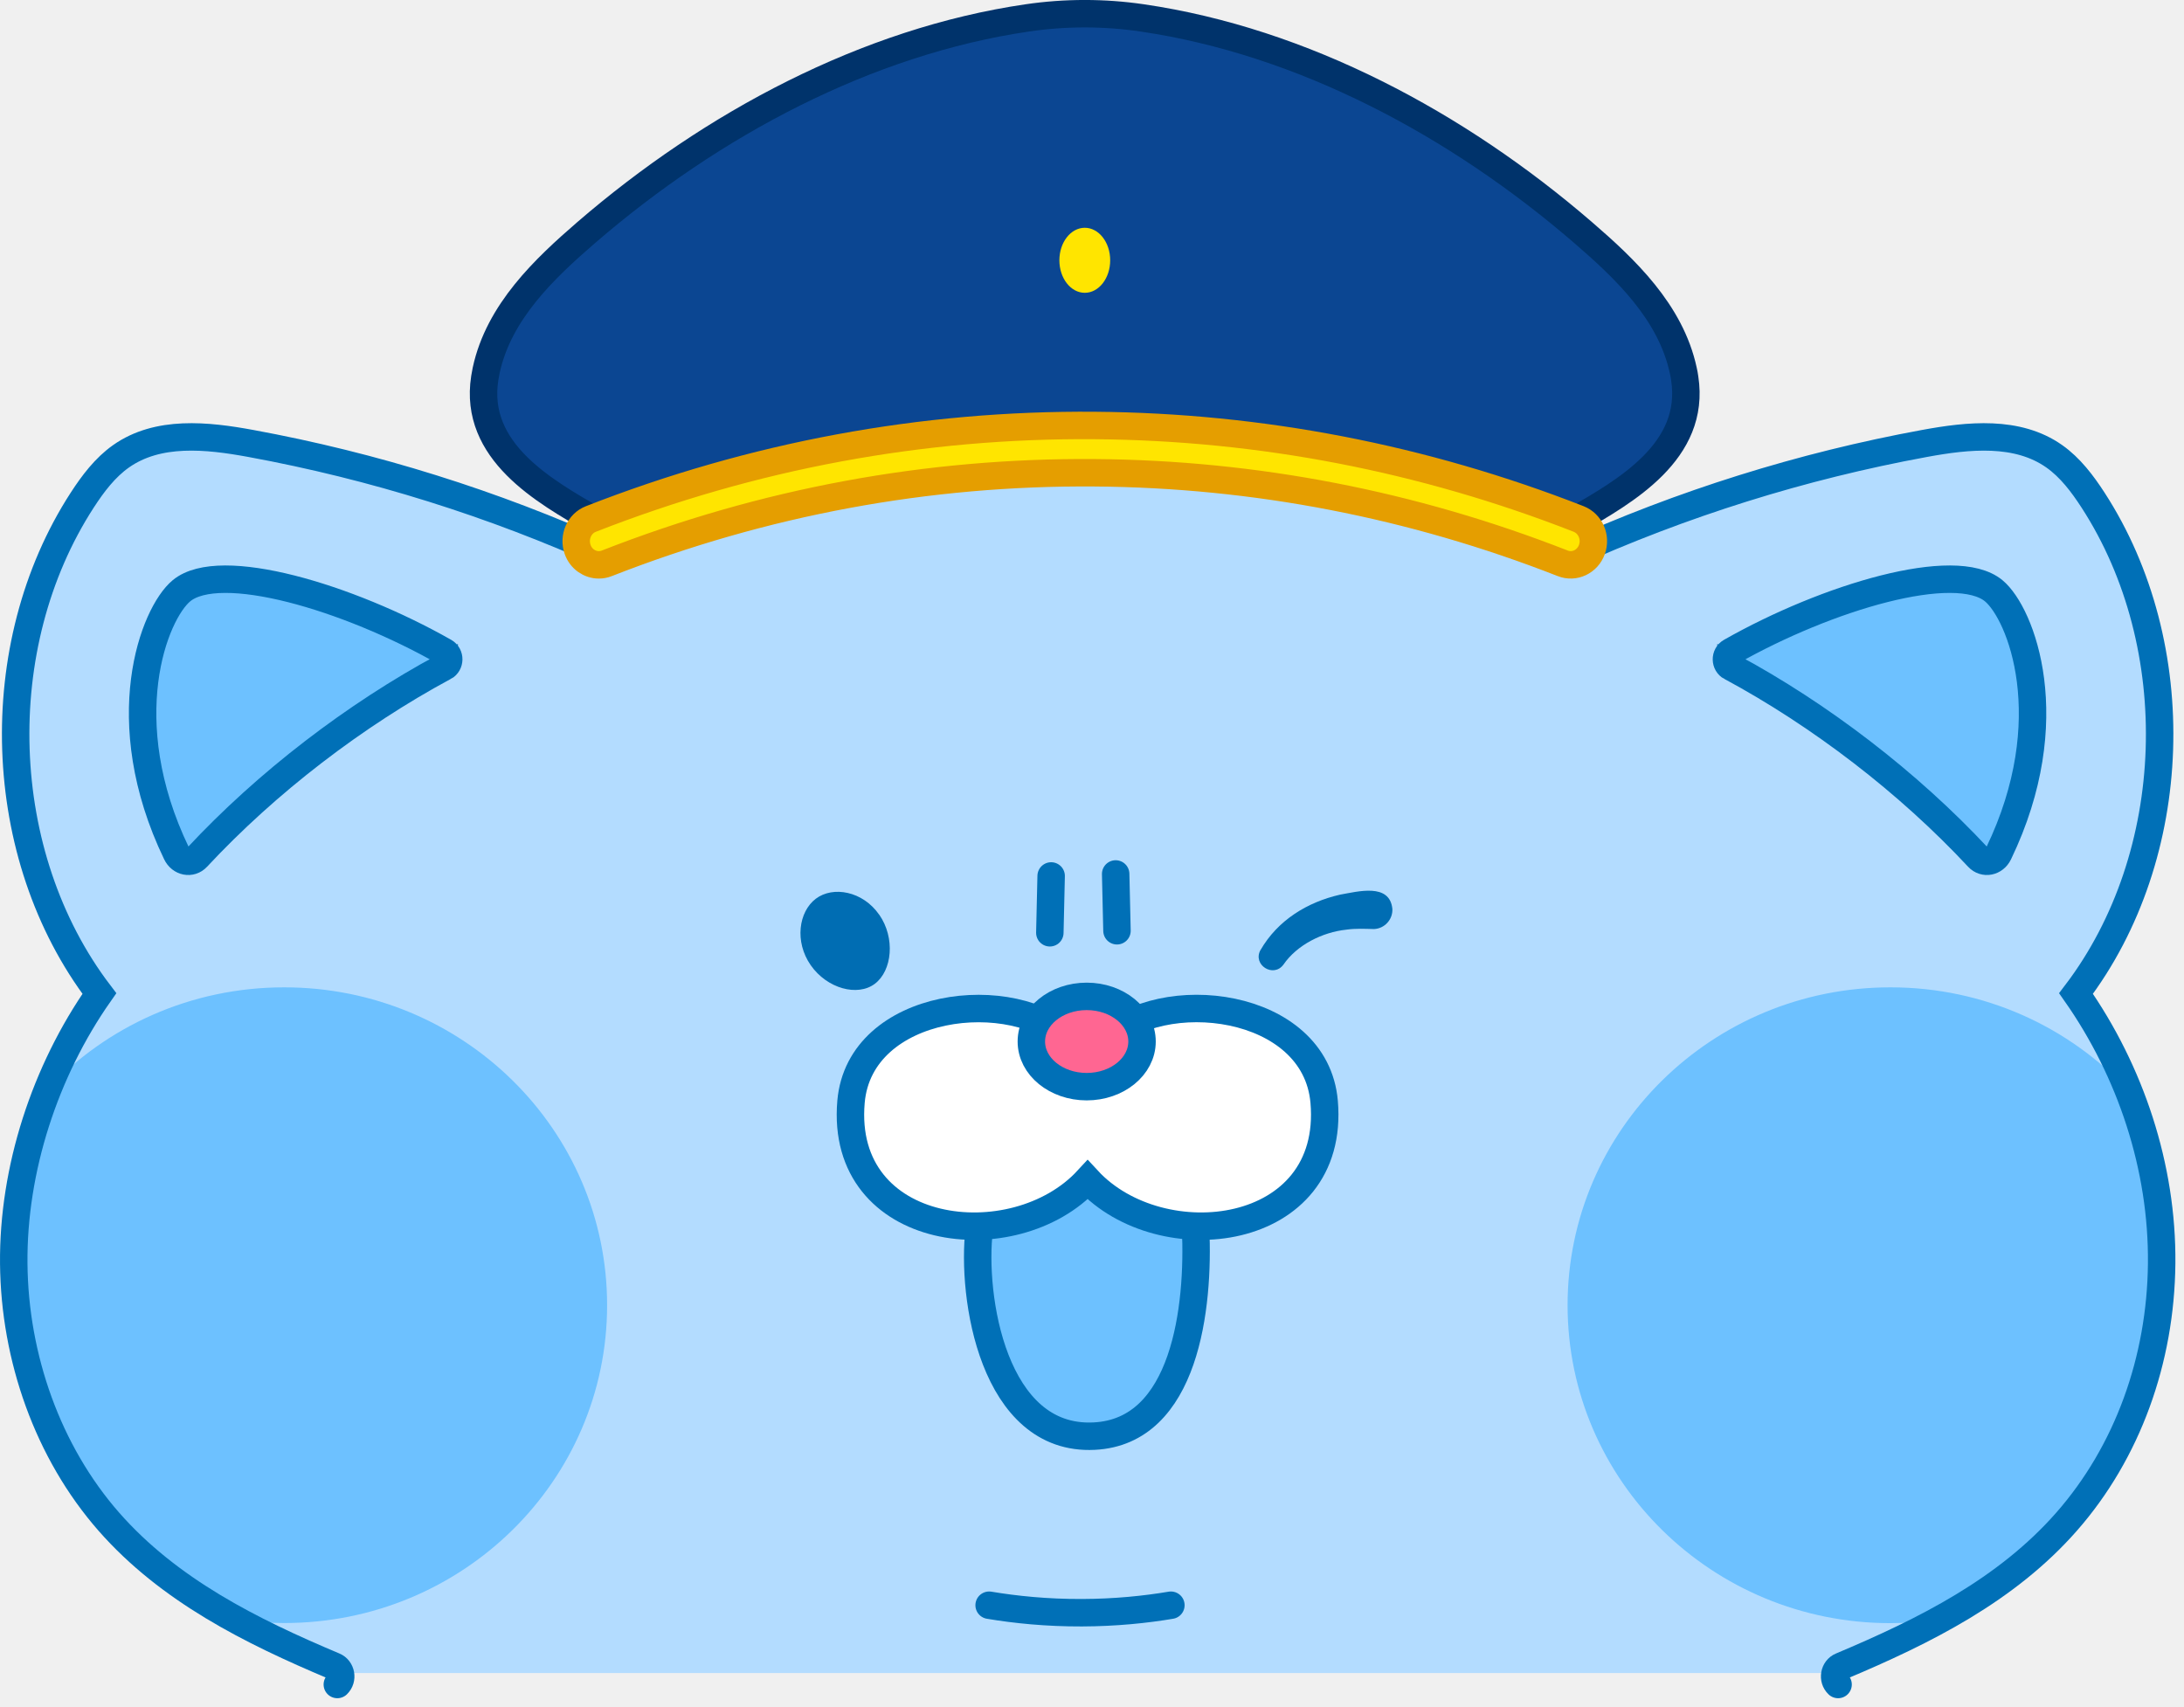
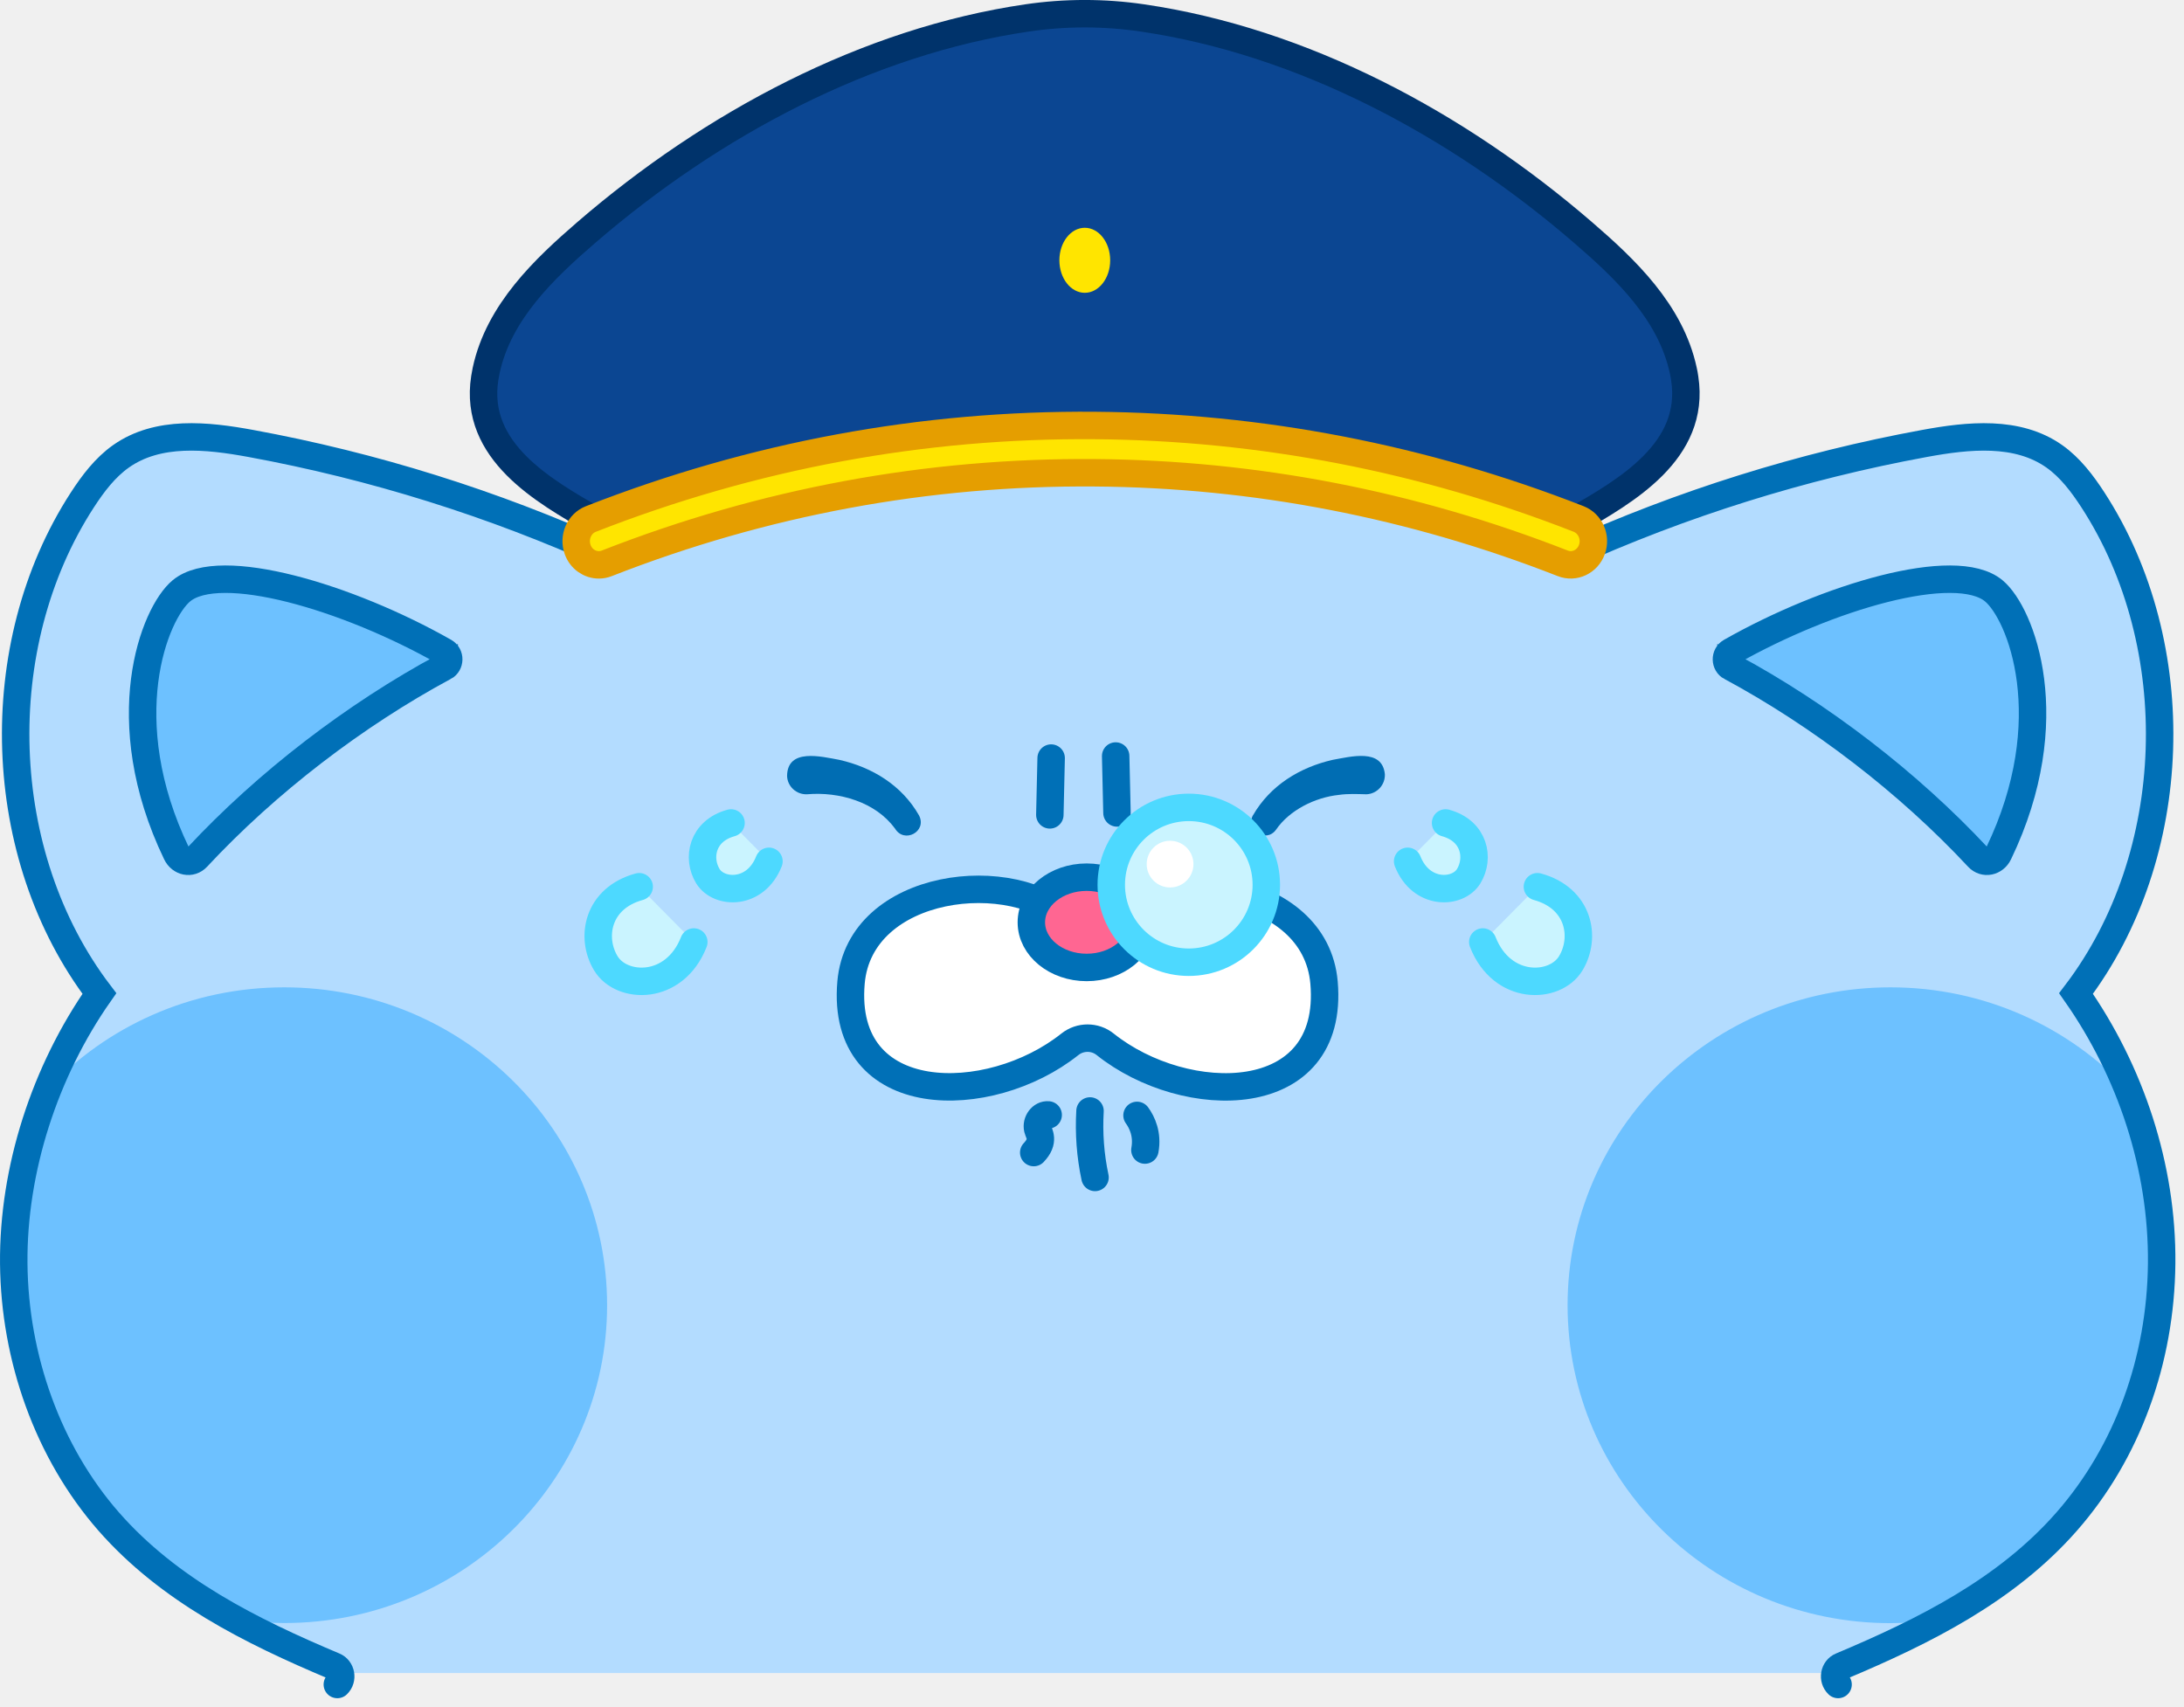
<svg xmlns="http://www.w3.org/2000/svg" width="183" height="143" viewBox="0 0 183 143" fill="none">
  <path d="M152.876 140.189C160.321 137.125 167.776 133.632 173.153 127.503C178.26 121.675 181.048 113.77 181.118 105.875C181.198 97.791 178.51 89.767 173.943 83.249C182.747 71.672 183.287 54.126 175.372 41.91C174.472 40.522 173.453 39.175 172.124 38.237C169.026 36.051 164.928 36.48 161.241 37.159C150.977 39.045 140.923 42.189 131.359 46.521C118.797 40.742 106.265 38.127 91.125 38.476C76.694 38.596 63.452 40.742 50.89 46.521C41.326 42.189 31.283 39.045 21.009 37.159C17.321 36.48 13.224 36.051 10.126 38.237C8.797 39.175 7.777 40.522 6.878 41.91C-1.037 54.126 -0.497 71.672 8.307 83.249C3.74 89.767 1.052 97.791 1.132 105.875C1.212 113.77 3.99 121.685 9.097 127.503C14.473 133.632 21.928 137.125 29.374 140.189" fill="#B3DCFF" />
-   <path d="M82.051 103.011C81.371 108.62 83.21 120.767 91.685 120.337C99.32 119.958 100.489 109.538 100.179 102.911L90.845 99.867L82.051 103.011Z" fill="#6DC1FF" />
-   <path d="M82.051 103.01C81.371 108.619 83.21 120.765 91.685 120.336C99.32 119.957 100.489 109.537 100.179 102.91" stroke="#0070B7" stroke-width="2.3" stroke-miterlimit="10" stroke-linecap="round" />
  <path d="M167.057 49.503C169.356 51.399 172.854 60.322 167.467 71.51C167.137 72.209 166.268 72.398 165.748 71.829C159.882 65.542 152.507 59.892 145.041 55.88C144.542 55.621 144.542 54.882 145.021 54.613C153.106 50.022 163.84 46.838 167.057 49.503Z" fill="#6DC1FF" />
  <path d="M37.239 54.614C37.728 54.894 37.718 55.622 37.219 55.882C29.753 59.904 22.368 65.553 16.512 71.831C15.992 72.39 15.123 72.21 14.793 71.511C9.406 60.323 12.904 51.4 15.203 49.504C18.421 46.839 29.154 50.013 37.239 54.614Z" fill="#6DC1FF" />
  <path d="M50.87 109.369C50.87 94.657 38.758 82.731 23.817 82.731C15.962 82.731 8.897 86.024 3.96 91.284C2.101 95.895 1.091 100.875 1.141 105.876C1.221 113.77 4 121.685 9.106 127.504C12.114 130.927 15.772 133.532 19.72 135.698C21.059 135.897 22.428 135.997 23.817 135.997C38.758 135.997 50.87 124.07 50.87 109.359V109.369Z" fill="#6DC1FF" />
  <path d="M131.35 109.369C131.35 124.08 143.462 136.007 158.403 136.007C159.812 136.007 161.201 135.897 162.55 135.698C166.487 133.532 170.145 130.927 173.153 127.504C178.26 121.675 181.048 113.77 181.118 105.876C181.168 100.895 180.169 95.945 178.32 91.354C173.373 86.054 166.288 82.731 158.403 82.731C143.462 82.731 131.35 94.657 131.35 109.369Z" fill="#6DC1FF" />
  <path d="M131.97 43.579C136.207 41.143 142.113 37.81 141.164 31.692C141.134 31.472 141.084 31.253 141.044 31.033C139.985 26.122 136.157 22.509 132.649 19.475C122.116 10.383 109.144 3.466 95.702 1.5C92.514 1.031 89.266 1.031 86.079 1.5C72.637 3.466 59.675 10.383 49.132 19.485C45.614 22.52 41.797 26.132 40.737 31.043C40.687 31.262 40.647 31.482 40.617 31.702C39.678 37.82 45.584 41.153 49.811 43.589C58.956 40.135 73.616 35.904 91.965 36.073C109.224 36.233 123.065 40.225 131.97 43.589V43.579Z" fill="#0B4692" />
  <path d="M145.041 55.88C152.507 59.903 159.892 65.552 165.748 71.839C166.268 72.398 167.127 72.219 167.467 71.51C172.854 60.322 169.346 51.399 167.057 49.503C163.839 46.838 153.106 50.022 145.021 54.613C144.532 54.892 144.542 55.621 145.041 55.89V55.88Z" stroke="#0070B7" stroke-width="2.3" stroke-miterlimit="10" stroke-linecap="round" />
  <path d="M28.265 141.147C28.744 140.688 28.594 139.859 27.995 139.61C21.019 136.676 14.153 133.242 9.117 127.503C4.01 121.675 1.222 113.77 1.152 105.875C1.082 97.981 3.76 89.767 8.327 83.249C-0.487 71.672 -1.027 54.126 6.888 41.91C7.788 40.522 8.807 39.175 10.136 38.237C13.234 36.051 17.331 36.48 21.019 37.159C31.283 39.045 41.336 42.189 50.9 46.521C63.462 40.742 76.704 38.596 91.135 38.476C106.275 38.127 118.807 40.742 131.37 46.521C140.934 42.189 150.977 39.045 161.251 37.159C164.938 36.48 169.036 36.051 172.134 38.237C173.463 39.175 174.482 40.522 175.382 41.91C183.297 54.126 182.757 71.672 173.953 83.249C178.52 89.767 181.208 97.791 181.128 105.875C181.048 113.96 178.27 121.685 173.163 127.503C168.126 133.242 161.261 136.676 154.285 139.61C153.675 139.859 153.536 140.698 154.015 141.147" stroke="#0070B7" stroke-width="2.3" stroke-miterlimit="10" stroke-linecap="round" />
-   <path d="M92.984 86.803C91.934 87.692 90.335 87.692 89.286 86.803C84.169 82.512 72.017 84.159 71.307 92.323C70.318 103.79 84.989 105.517 91.135 98.86C97.281 105.517 111.942 103.79 110.952 92.323C110.253 84.159 98.091 82.512 92.984 86.803Z" fill="white" />
+   <path d="M92.984 76.815C91.934 77.703 90.335 77.703 89.286 76.815C84.169 72.523 72.017 74.17 71.307 82.335C70.318 93.802 84.989 93.632 91.135 86.975C97.281 93.632 111.942 93.802 110.952 82.335C110.253 74.17 98.091 72.523 92.984 76.815Z" fill="white" />
  <path d="M37.219 55.88C29.753 59.903 22.368 65.552 16.512 71.839C15.992 72.398 15.133 72.219 14.793 71.51C9.406 60.322 12.914 51.399 15.203 49.503C18.421 46.838 29.154 50.022 37.239 54.613C37.728 54.892 37.718 55.621 37.219 55.89V55.88Z" stroke="#0070B7" stroke-width="2.3" stroke-miterlimit="10" stroke-linecap="round" />
-   <path d="M92.504 87.243C91.734 88.022 90.525 88.022 89.756 87.243C84.959 82.412 72.037 83.9 71.307 92.323C70.318 103.791 84.989 105.518 91.135 98.861C97.281 105.518 111.942 103.791 110.952 92.323C110.223 83.89 97.291 82.412 92.504 87.243Z" stroke="#0070B7" stroke-width="2.3" stroke-miterlimit="10" stroke-linecap="round" />
-   <path d="M93.483 73.231L93.593 77.991" stroke="#0070B7" stroke-width="2.3" stroke-miterlimit="10" stroke-linecap="round" />
-   <path d="M88.077 73.398L87.967 78.159" stroke="#0070B7" stroke-width="2.3" stroke-miterlimit="10" stroke-linecap="round" />
-   <path d="M73.666 76.632C75.036 78.598 74.756 81.333 73.307 82.431C71.858 83.528 69.299 82.84 67.93 80.874C66.561 78.907 66.921 76.392 68.36 75.305C69.799 74.217 72.297 74.666 73.666 76.642V76.632Z" fill="#006DB3" />
-   <path d="M91.055 91.054C93.616 91.054 95.692 89.36 95.692 87.271C95.692 85.182 93.616 83.488 91.055 83.488C88.494 83.488 86.418 85.182 86.418 87.271C86.418 89.36 88.494 91.054 91.055 91.054Z" fill="#FF6692" />
-   <path d="M91.055 91.054C93.616 91.054 95.692 89.36 95.692 87.271C95.692 85.182 93.616 83.488 91.055 83.488C88.494 83.488 86.418 85.182 86.418 87.271C86.418 89.36 88.494 91.054 91.055 91.054Z" stroke="#0070B7" stroke-width="2.3" stroke-miterlimit="10" stroke-linecap="round" />
-   <path d="M98.11 134.504C95.982 134.863 93.473 135.123 90.655 135.133C87.707 135.143 85.088 134.873 82.88 134.504" stroke="#0070B7" stroke-width="2.3" stroke-miterlimit="10" stroke-linecap="round" />
+   <path d="M92.504 77.255C91.735 78.033 90.526 78.033 89.756 77.255C84.959 72.424 72.037 73.911 71.308 82.335C70.398 92.964 82.92 92.865 89.646 87.505C90.516 86.816 91.745 86.816 92.604 87.505C99.33 92.874 111.862 92.964 110.943 82.335C110.213 73.901 97.281 72.424 92.494 77.255H92.504Z" stroke="#0070B7" stroke-width="2.3" stroke-miterlimit="10" stroke-linecap="round" />
+   <path d="M91.055 81.065C93.616 81.065 95.692 79.372 95.692 77.283C95.692 75.194 93.616 73.5 91.055 73.5C88.494 73.5 86.418 75.194 86.418 77.283C86.418 79.372 88.494 81.065 91.055 81.065Z" fill="#FF6692" />
+   <path d="M91.055 81.065C93.616 81.065 95.692 79.372 95.692 77.283C95.692 75.194 93.616 73.5 91.055 73.5C88.494 73.5 86.418 75.194 86.418 77.283C86.418 79.372 88.494 81.065 91.055 81.065Z" stroke="#0070B7" stroke-width="2.3" stroke-miterlimit="10" stroke-linecap="round" />
  <path d="M49.812 43.579C45.574 41.143 39.668 37.81 40.617 31.692C40.657 31.472 40.697 31.253 40.737 31.033C41.797 26.122 45.624 22.509 49.132 19.475C59.675 10.383 72.637 3.466 86.079 1.5C89.267 1.031 92.514 1.031 95.703 1.5C109.144 3.466 122.106 10.383 132.649 19.485C136.167 22.52 139.985 26.132 141.044 31.043C141.094 31.262 141.134 31.482 141.164 31.702C142.103 37.82 136.197 41.153 131.97 43.589C123.065 40.225 109.214 36.233 91.965 36.073C73.626 35.904 58.966 40.135 49.812 43.589V43.579Z" stroke="#00336B" stroke-width="2.3" stroke-miterlimit="10" />
  <path d="M50.181 47.33C49.412 47.33 48.682 46.841 48.402 46.042C48.032 45.014 48.532 43.866 49.512 43.487C63.073 38.177 77.274 35.533 91.755 35.652C105.636 35.762 119.268 38.397 132.279 43.487C133.259 43.876 133.758 45.014 133.389 46.042C133.019 47.07 131.92 47.589 130.94 47.2C118.348 42.27 105.156 39.714 91.725 39.615C77.724 39.505 63.972 42.06 50.851 47.2C50.631 47.29 50.401 47.33 50.181 47.33Z" fill="#FFE500" />
  <path d="M50.181 47.33C49.412 47.33 48.682 46.841 48.402 46.042C48.032 45.014 48.532 43.866 49.512 43.487C63.073 38.177 77.274 35.533 91.755 35.652C105.636 35.762 119.268 38.397 132.279 43.487C133.259 43.876 133.758 45.014 133.389 46.042C133.019 47.07 131.92 47.589 130.94 47.2C118.348 42.27 105.156 39.714 91.725 39.615C77.724 39.505 63.972 42.06 50.851 47.2C50.631 47.29 50.401 47.33 50.181 47.33Z" stroke="#E59E00" stroke-width="2.3" stroke-miterlimit="10" />
  <path d="M90.895 24.535C92.071 24.535 93.024 23.316 93.024 21.811C93.024 20.306 92.071 19.086 90.895 19.086C89.72 19.086 88.767 20.306 88.767 21.811C88.767 23.316 89.72 24.535 90.895 24.535Z" fill="#FFE500" />
-   <path d="M105.616 79.614C107.065 77.099 109.543 75.592 112.292 74.963C113.781 74.704 116.449 73.965 116.669 76.161C116.709 77.049 116.019 77.808 115.13 77.847C114.36 77.828 113.581 77.788 112.821 77.897C110.813 78.107 108.674 79.175 107.545 80.822C106.705 81.969 104.936 80.852 105.616 79.604V79.614Z" fill="#006DB3" />
+   <path d="M93.483 63.348L93.593 68.118" stroke="#0070B7" stroke-width="2.3" stroke-miterlimit="10" stroke-linecap="round" />
+   <path d="M88.077 63.52L87.967 68.28" stroke="#0070B7" stroke-width="2.3" stroke-miterlimit="10" stroke-linecap="round" />
+   <path d="M87.828 93.421C87.278 93.371 86.808 93.99 86.948 94.588C87.048 94.988 87.558 95.587 86.618 96.575" stroke="#0070B7" stroke-width="2.3" stroke-miterlimit="10" stroke-linecap="round" />
+   <path d="M91.334 93.09C91.224 94.956 91.364 96.833 91.754 98.659" stroke="#0070B7" stroke-width="2.3" stroke-miterlimit="10" stroke-linecap="round" />
+   <path d="M95.272 93.461C95.703 94.05 96.172 95.058 95.933 96.365" stroke="#0070B7" stroke-width="2.3" stroke-miterlimit="10" stroke-linecap="round" />
+   <path d="M104.986 68.321C106.435 65.806 108.914 64.299 111.662 63.67C113.151 63.411 115.819 62.672 116.039 64.868C116.079 65.756 115.39 66.515 114.5 66.555C113.731 66.535 112.951 66.495 112.192 66.605C110.183 66.814 108.044 67.882 106.915 69.529C106.075 70.677 104.307 69.559 104.986 68.311V68.321Z" fill="#006DB3" />
+   <path d="M74.975 69.408C73.356 67.192 70.307 66.324 67.629 66.554C66.74 66.594 65.98 65.905 65.95 65.017C65.98 62.671 68.798 63.39 70.327 63.669C73.076 64.288 75.564 65.795 77.003 68.32C77.713 69.678 75.744 70.726 74.984 69.408H74.975Z" fill="#006DB3" />
+   <path d="M99.61 80.627C103.198 80.627 106.106 77.723 106.106 74.14C106.106 70.557 103.198 67.652 99.61 67.652C96.023 67.652 93.114 70.557 93.114 74.14C93.114 77.723 96.023 80.627 99.61 80.627Z" fill="#CAF4FF" />
+   <path d="M99.61 80.627C103.198 80.627 106.106 77.723 106.106 74.14C106.106 70.557 103.198 67.652 99.61 67.652C96.023 67.652 93.114 70.557 93.114 74.14C93.114 77.723 96.023 80.627 99.61 80.627Z" stroke="#4DD9FF" stroke-width="2.3" stroke-miterlimit="10" stroke-linecap="round" />
+   <path d="M98.042 74.362C99.124 74.362 100.001 73.486 100.001 72.405C100.001 71.325 99.124 70.449 98.042 70.449C96.96 70.449 96.083 71.325 96.083 72.405C96.083 73.486 96.96 74.362 98.042 74.362Z" fill="white" />
+   <path d="M61.254 68.957C58.816 69.626 58.396 71.911 59.315 73.418C60.235 74.915 63.303 75.035 64.432 72.171" fill="#CAF4FF" />
+   <path d="M61.254 68.957C58.816 69.626 58.396 71.911 59.315 73.418C60.235 74.915 63.303 75.035 64.432 72.171" stroke="#4DD9FF" stroke-width="2.3" stroke-miterlimit="10" stroke-linecap="round" />
+   <path d="M53.559 74.301C50.051 75.259 49.451 78.562 50.77 80.728C52.09 82.894 56.517 83.054 58.136 78.932" fill="#CAF4FF" />
+   <path d="M53.559 74.301C50.051 75.259 49.451 78.562 50.77 80.728C52.09 82.894 56.517 83.054 58.136 78.932" stroke="#4DD9FF" stroke-width="2.3" stroke-miterlimit="10" stroke-linecap="round" />
+   <path d="M121.126 68.957C123.565 69.626 123.984 71.911 123.065 73.418C122.146 74.915 119.078 75.035 117.948 72.171" fill="#CAF4FF" />
+   <path d="M121.126 68.957C123.565 69.626 123.984 71.911 123.065 73.418C122.146 74.915 119.078 75.035 117.948 72.171" stroke="#4DD9FF" stroke-width="2.3" stroke-miterlimit="10" stroke-linecap="round" />
+   <path d="M128.821 74.301C132.329 75.259 132.929 78.562 131.609 80.728C130.29 82.894 125.863 83.054 124.244 78.932" fill="#CAF4FF" />
+   <path d="M128.821 74.301C132.329 75.259 132.929 78.562 131.609 80.728C130.29 82.894 125.863 83.054 124.244 78.932" stroke="#4DD9FF" stroke-width="2.3" stroke-miterlimit="10" stroke-linecap="round" />
</svg>
